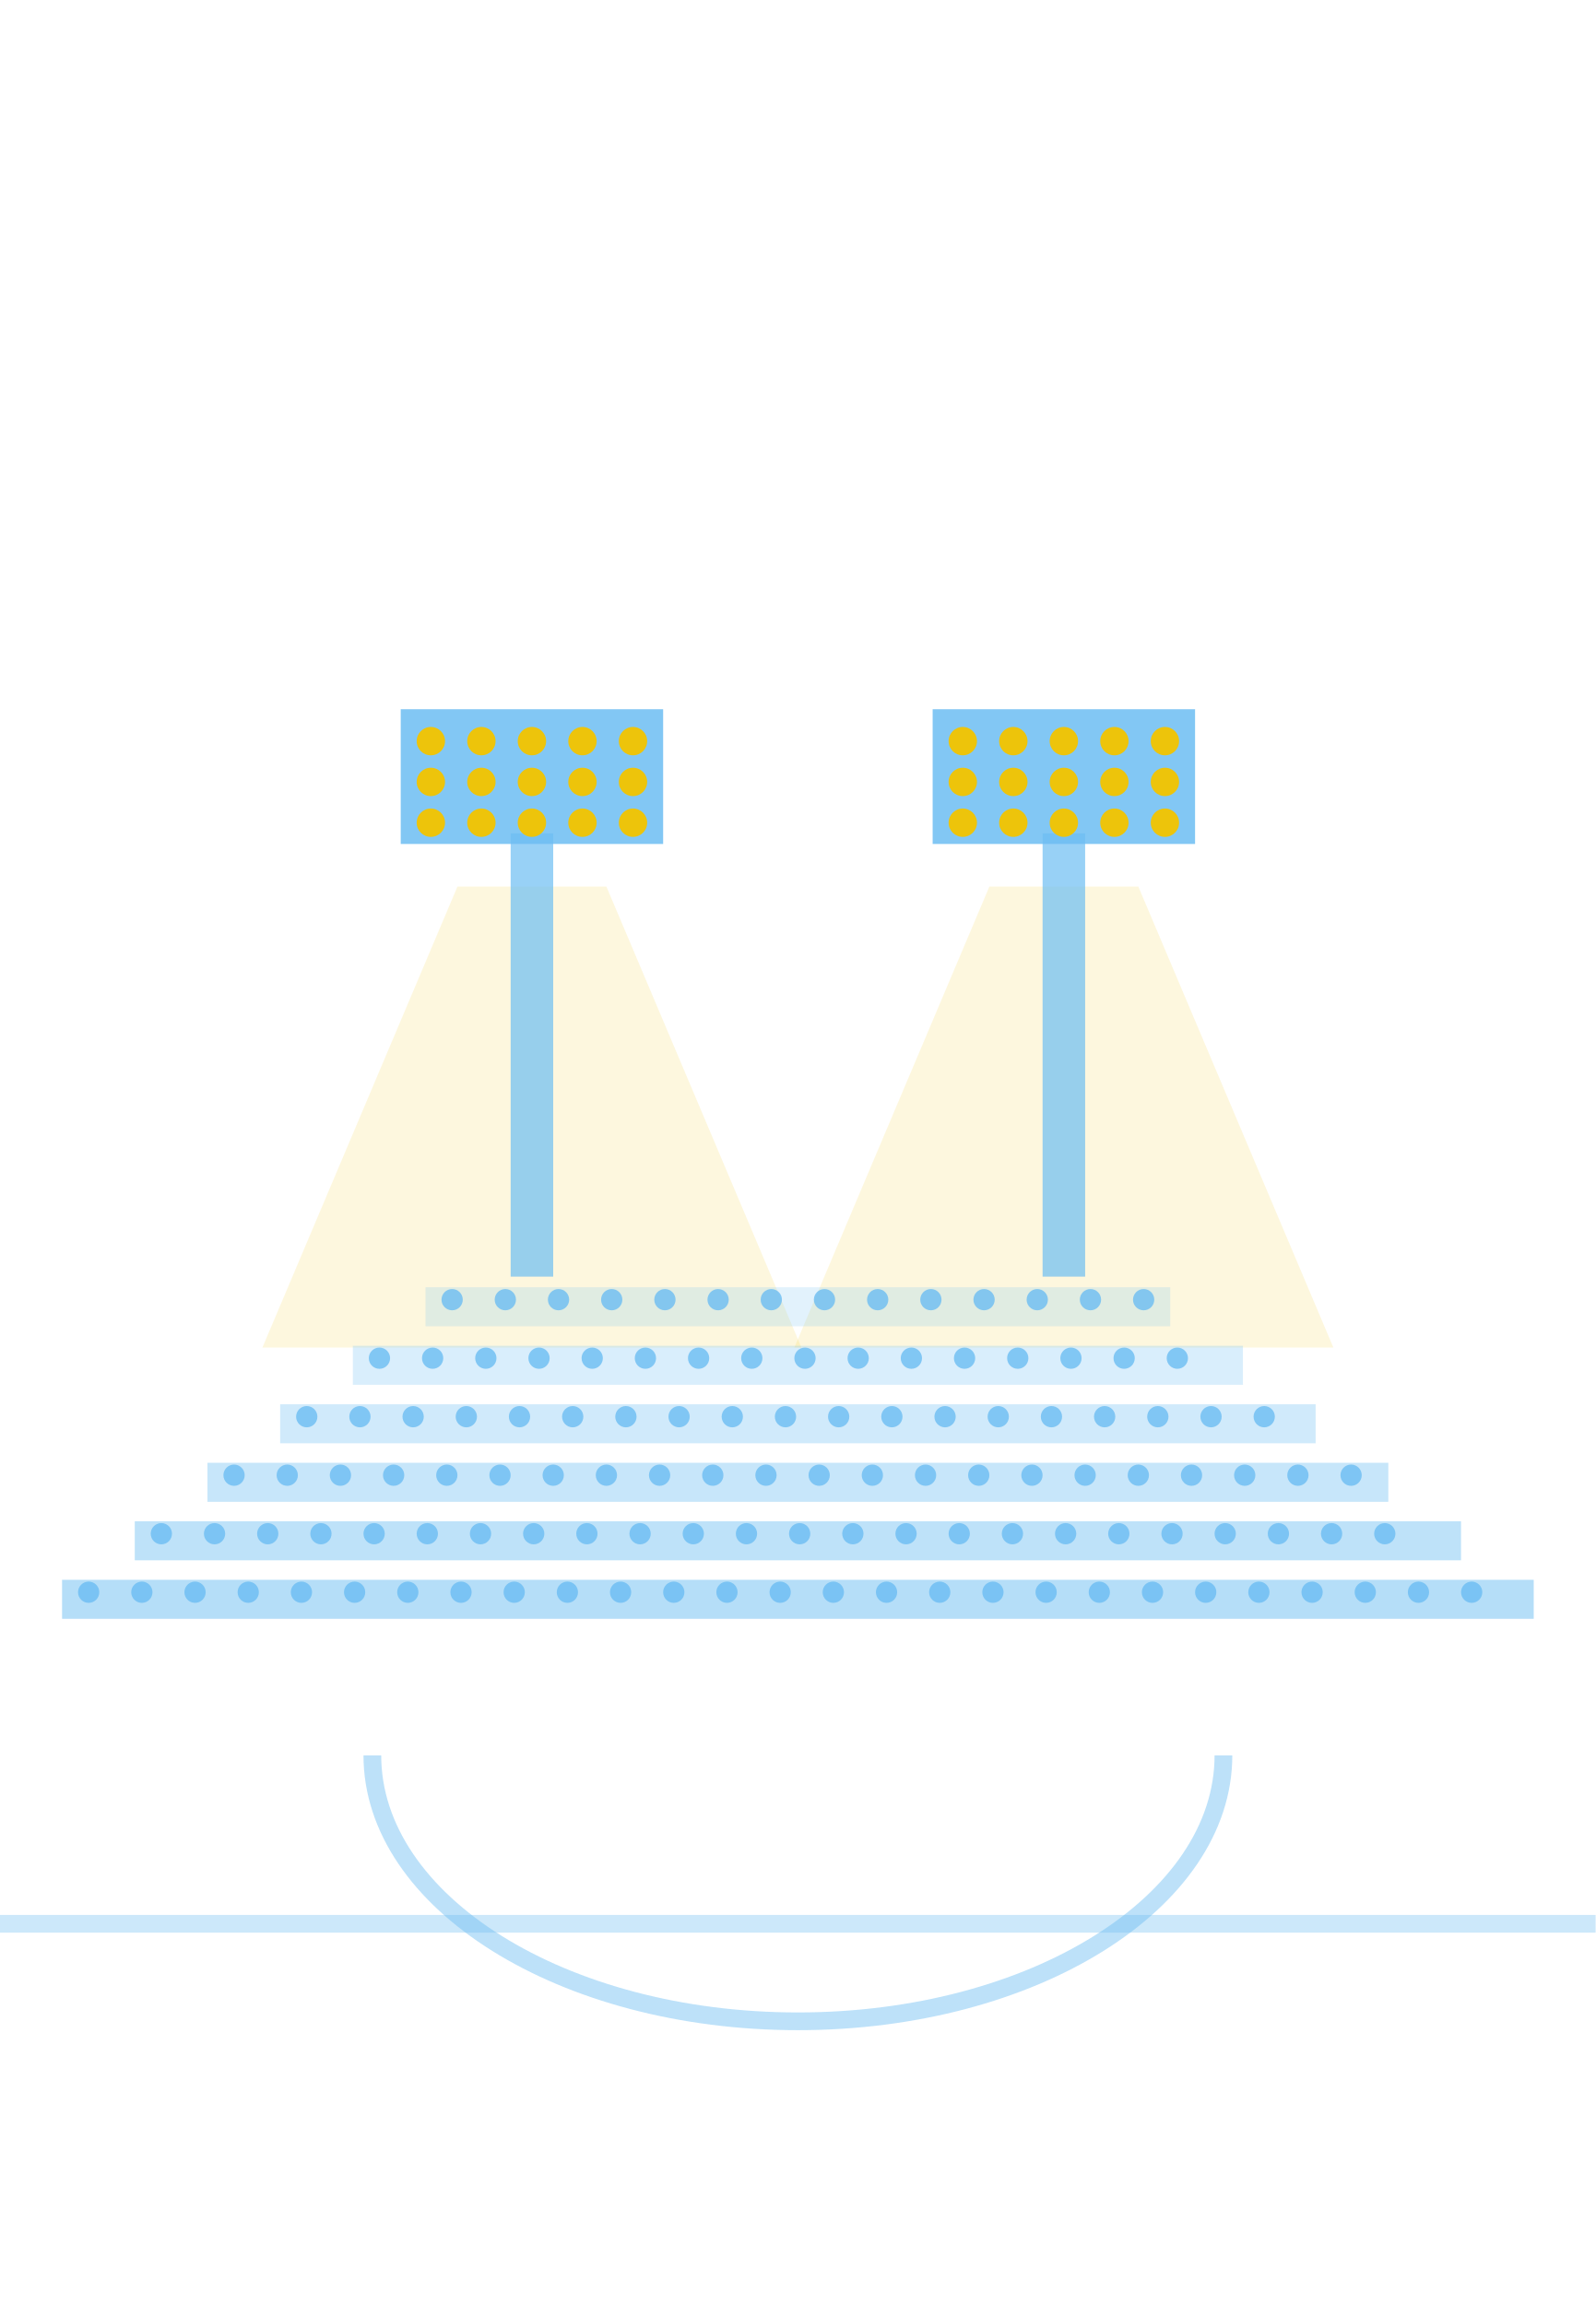
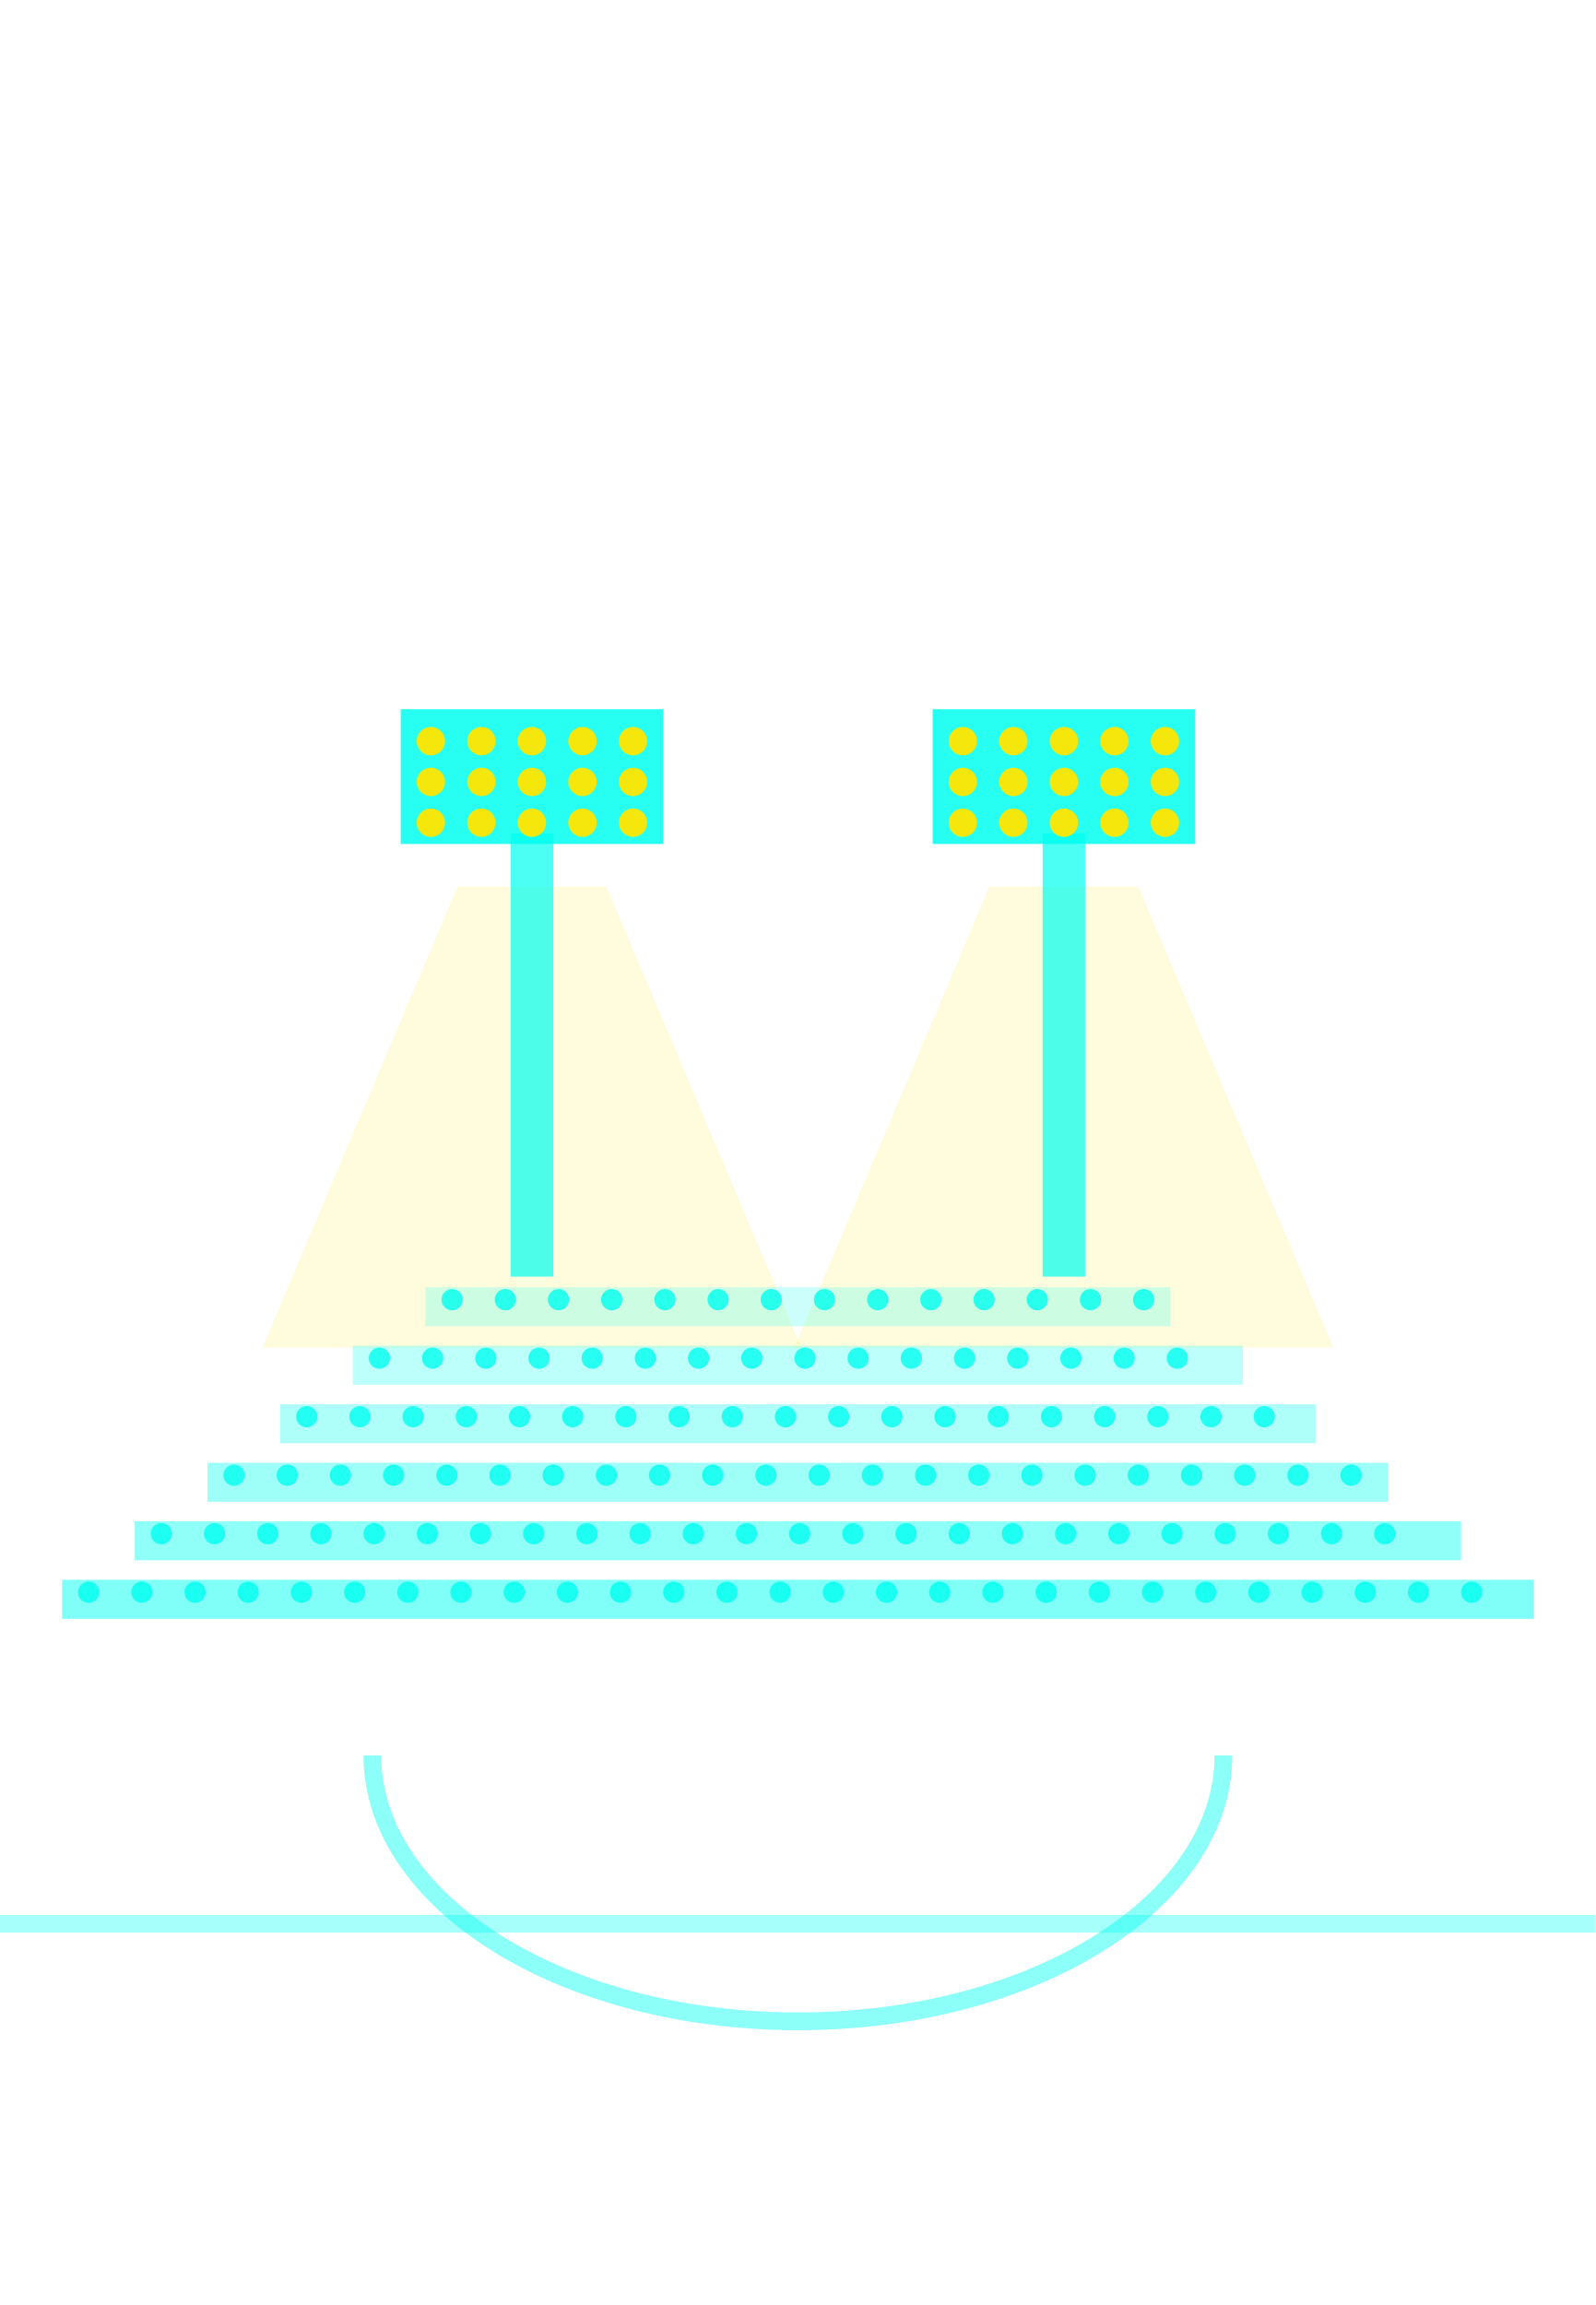
<svg xmlns="http://www.w3.org/2000/svg" viewBox="0 0 900 1300" width="900" height="1300" preserveAspectRatio="xMidYMid slice">
-   <path d="M 258 500 L 342 500 L 452 760 L 148 760 Z" fill="#f2c400" opacity="0.13" />
-   <path d="M 642 500 L 558 500 L 448 760 L 752 760 Z" fill="#f2c400" opacity="0.13" />
-   <rect x="288" y="470" width="24" height="250" fill="#6cbdf2" opacity="0.7" />
-   <rect x="226" y="400" width="148" height="76" fill="#6cbdf2" opacity="0.85" />
-   <circle cx="243" cy="418" r="8" fill="#f2c400" opacity="0.95" />
-   <circle cx="271.5" cy="418" r="8" fill="#f2c400" opacity="0.95" />
-   <circle cx="300" cy="418" r="8" fill="#f2c400" opacity="0.95" />
-   <circle cx="328.5" cy="418" r="8" fill="#f2c400" opacity="0.95" />
-   <circle cx="357" cy="418" r="8" fill="#f2c400" opacity="0.95" />
-   <circle cx="243" cy="441" r="8" fill="#f2c400" opacity="0.95" />
-   <circle cx="271.5" cy="441" r="8" fill="#f2c400" opacity="0.95" />
-   <circle cx="300" cy="441" r="8" fill="#f2c400" opacity="0.95" />
-   <circle cx="328.5" cy="441" r="8" fill="#f2c400" opacity="0.95" />
-   <circle cx="357" cy="441" r="8" fill="#f2c400" opacity="0.95" />
-   <circle cx="243" cy="464" r="8" fill="#f2c400" opacity="0.95" />
-   <circle cx="271.5" cy="464" r="8" fill="#f2c400" opacity="0.95" />
-   <circle cx="300" cy="464" r="8" fill="#f2c400" opacity="0.95" />
-   <circle cx="328.5" cy="464" r="8" fill="#f2c400" opacity="0.95" />
-   <circle cx="357" cy="464" r="8" fill="#f2c400" opacity="0.95" />
-   <rect x="588" y="470" width="24" height="250" fill="#6cbdf2" opacity="0.7" />
-   <rect x="526" y="400" width="148" height="76" fill="#6cbdf2" opacity="0.85" />
-   <circle cx="543" cy="418" r="8" fill="#f2c400" opacity="0.95" />
-   <circle cx="571.5" cy="418" r="8" fill="#f2c400" opacity="0.95" />
-   <circle cx="600" cy="418" r="8" fill="#f2c400" opacity="0.95" />
-   <circle cx="628.5" cy="418" r="8" fill="#f2c400" opacity="0.95" />
-   <circle cx="657" cy="418" r="8" fill="#f2c400" opacity="0.95" />
-   <circle cx="543" cy="441" r="8" fill="#f2c400" opacity="0.95" />
-   <circle cx="571.5" cy="441" r="8" fill="#f2c400" opacity="0.95" />
-   <circle cx="600" cy="441" r="8" fill="#f2c400" opacity="0.95" />
-   <circle cx="628.5" cy="441" r="8" fill="#f2c400" opacity="0.95" />
-   <circle cx="657" cy="441" r="8" fill="#f2c400" opacity="0.95" />
-   <circle cx="543" cy="464" r="8" fill="#f2c400" opacity="0.95" />
-   <circle cx="571.5" cy="464" r="8" fill="#f2c400" opacity="0.95" />
-   <circle cx="600" cy="464" r="8" fill="#f2c400" opacity="0.95" />
-   <circle cx="628.5" cy="464" r="8" fill="#f2c400" opacity="0.95" />
-   <circle cx="657" cy="464" r="8" fill="#f2c400" opacity="0.95" />
-   <rect x="240" y="726" width="420" height="22" fill="#6cbdf2" opacity="0.2" />
-   <circle cx="255" cy="733" r="6" fill="#6cbdf2" opacity="0.8" />
-   <circle cx="285" cy="733" r="6" fill="#6cbdf2" opacity="0.8" />
-   <circle cx="315" cy="733" r="6" fill="#6cbdf2" opacity="0.8" />
-   <circle cx="345" cy="733" r="6" fill="#6cbdf2" opacity="0.8" />
-   <circle cx="375" cy="733" r="6" fill="#6cbdf2" opacity="0.8" />
-   <circle cx="405" cy="733" r="6" fill="#6cbdf2" opacity="0.8" />
-   <circle cx="435" cy="733" r="6" fill="#6cbdf2" opacity="0.8" />
-   <circle cx="465" cy="733" r="6" fill="#6cbdf2" opacity="0.8" />
-   <circle cx="495" cy="733" r="6" fill="#6cbdf2" opacity="0.8" />
-   <circle cx="525" cy="733" r="6" fill="#6cbdf2" opacity="0.8" />
-   <circle cx="555" cy="733" r="6" fill="#6cbdf2" opacity="0.8" />
-   <circle cx="585" cy="733" r="6" fill="#6cbdf2" opacity="0.8" />
-   <circle cx="615" cy="733" r="6" fill="#6cbdf2" opacity="0.8" />
-   <circle cx="645" cy="733" r="6" fill="#6cbdf2" opacity="0.8" />
-   <rect x="199" y="759" width="502" height="22" fill="#6cbdf2" opacity="0.26" />
-   <circle cx="214" cy="766" r="6" fill="#6cbdf2" opacity="0.8" />
-   <circle cx="244" cy="766" r="6" fill="#6cbdf2" opacity="0.8" />
-   <circle cx="274" cy="766" r="6" fill="#6cbdf2" opacity="0.8" />
-   <circle cx="304" cy="766" r="6" fill="#6cbdf2" opacity="0.8" />
-   <circle cx="334" cy="766" r="6" fill="#6cbdf2" opacity="0.8" />
-   <circle cx="364" cy="766" r="6" fill="#6cbdf2" opacity="0.8" />
-   <circle cx="394" cy="766" r="6" fill="#6cbdf2" opacity="0.8" />
-   <circle cx="424" cy="766" r="6" fill="#6cbdf2" opacity="0.8" />
-   <circle cx="454" cy="766" r="6" fill="#6cbdf2" opacity="0.8" />
-   <circle cx="484" cy="766" r="6" fill="#6cbdf2" opacity="0.8" />
-   <circle cx="514" cy="766" r="6" fill="#6cbdf2" opacity="0.8" />
-   <circle cx="544" cy="766" r="6" fill="#6cbdf2" opacity="0.8" />
-   <circle cx="574" cy="766" r="6" fill="#6cbdf2" opacity="0.8" />
-   <circle cx="604" cy="766" r="6" fill="#6cbdf2" opacity="0.8" />
-   <circle cx="634" cy="766" r="6" fill="#6cbdf2" opacity="0.8" />
-   <circle cx="664" cy="766" r="6" fill="#6cbdf2" opacity="0.8" />
-   <rect x="158" y="792" width="584" height="22" fill="#6cbdf2" opacity="0.32" />
-   <circle cx="173" cy="799" r="6" fill="#6cbdf2" opacity="0.8" />
-   <circle cx="203" cy="799" r="6" fill="#6cbdf2" opacity="0.8" />
-   <circle cx="233" cy="799" r="6" fill="#6cbdf2" opacity="0.8" />
-   <circle cx="263" cy="799" r="6" fill="#6cbdf2" opacity="0.8" />
-   <circle cx="293" cy="799" r="6" fill="#6cbdf2" opacity="0.8" />
-   <circle cx="323" cy="799" r="6" fill="#6cbdf2" opacity="0.8" />
-   <circle cx="353" cy="799" r="6" fill="#6cbdf2" opacity="0.8" />
-   <circle cx="383" cy="799" r="6" fill="#6cbdf2" opacity="0.8" />
-   <circle cx="413" cy="799" r="6" fill="#6cbdf2" opacity="0.8" />
-   <circle cx="443" cy="799" r="6" fill="#6cbdf2" opacity="0.8" />
-   <circle cx="473" cy="799" r="6" fill="#6cbdf2" opacity="0.8" />
-   <circle cx="503" cy="799" r="6" fill="#6cbdf2" opacity="0.8" />
-   <circle cx="533" cy="799" r="6" fill="#6cbdf2" opacity="0.8" />
-   <circle cx="563" cy="799" r="6" fill="#6cbdf2" opacity="0.8" />
-   <circle cx="593" cy="799" r="6" fill="#6cbdf2" opacity="0.8" />
-   <circle cx="623" cy="799" r="6" fill="#6cbdf2" opacity="0.8" />
-   <circle cx="653" cy="799" r="6" fill="#6cbdf2" opacity="0.8" />
-   <circle cx="683" cy="799" r="6" fill="#6cbdf2" opacity="0.8" />
-   <circle cx="713" cy="799" r="6" fill="#6cbdf2" opacity="0.8" />
-   <rect x="117" y="825" width="666" height="22" fill="#6cbdf2" opacity="0.38" />
-   <circle cx="132" cy="832" r="6" fill="#6cbdf2" opacity="0.8" />
-   <circle cx="162" cy="832" r="6" fill="#6cbdf2" opacity="0.8" />
-   <circle cx="192" cy="832" r="6" fill="#6cbdf2" opacity="0.8" />
-   <circle cx="222" cy="832" r="6" fill="#6cbdf2" opacity="0.8" />
-   <circle cx="252" cy="832" r="6" fill="#6cbdf2" opacity="0.8" />
-   <circle cx="282" cy="832" r="6" fill="#6cbdf2" opacity="0.8" />
-   <circle cx="312" cy="832" r="6" fill="#6cbdf2" opacity="0.8" />
-   <circle cx="342" cy="832" r="6" fill="#6cbdf2" opacity="0.8" />
-   <circle cx="372" cy="832" r="6" fill="#6cbdf2" opacity="0.8" />
-   <circle cx="402" cy="832" r="6" fill="#6cbdf2" opacity="0.8" />
-   <circle cx="432" cy="832" r="6" fill="#6cbdf2" opacity="0.8" />
-   <circle cx="462" cy="832" r="6" fill="#6cbdf2" opacity="0.8" />
-   <circle cx="492" cy="832" r="6" fill="#6cbdf2" opacity="0.8" />
-   <circle cx="522" cy="832" r="6" fill="#6cbdf2" opacity="0.8" />
-   <circle cx="552" cy="832" r="6" fill="#6cbdf2" opacity="0.8" />
-   <circle cx="582" cy="832" r="6" fill="#6cbdf2" opacity="0.8" />
-   <circle cx="612" cy="832" r="6" fill="#6cbdf2" opacity="0.8" />
-   <circle cx="642" cy="832" r="6" fill="#6cbdf2" opacity="0.8" />
-   <circle cx="672" cy="832" r="6" fill="#6cbdf2" opacity="0.8" />
-   <circle cx="702" cy="832" r="6" fill="#6cbdf2" opacity="0.8" />
-   <circle cx="732" cy="832" r="6" fill="#6cbdf2" opacity="0.8" />
-   <circle cx="762" cy="832" r="6" fill="#6cbdf2" opacity="0.8" />
-   <rect x="76" y="858" width="748" height="22" fill="#6cbdf2" opacity="0.44" />
-   <circle cx="91" cy="865" r="6" fill="#6cbdf2" opacity="0.8" />
-   <circle cx="121" cy="865" r="6" fill="#6cbdf2" opacity="0.8" />
-   <circle cx="151" cy="865" r="6" fill="#6cbdf2" opacity="0.8" />
-   <circle cx="181" cy="865" r="6" fill="#6cbdf2" opacity="0.8" />
-   <circle cx="211" cy="865" r="6" fill="#6cbdf2" opacity="0.8" />
-   <circle cx="241" cy="865" r="6" fill="#6cbdf2" opacity="0.8" />
-   <circle cx="271" cy="865" r="6" fill="#6cbdf2" opacity="0.8" />
-   <circle cx="301" cy="865" r="6" fill="#6cbdf2" opacity="0.8" />
-   <circle cx="331" cy="865" r="6" fill="#6cbdf2" opacity="0.8" />
-   <circle cx="361" cy="865" r="6" fill="#6cbdf2" opacity="0.8" />
-   <circle cx="391" cy="865" r="6" fill="#6cbdf2" opacity="0.8" />
-   <circle cx="421" cy="865" r="6" fill="#6cbdf2" opacity="0.8" />
-   <circle cx="451" cy="865" r="6" fill="#6cbdf2" opacity="0.8" />
-   <circle cx="481" cy="865" r="6" fill="#6cbdf2" opacity="0.8" />
-   <circle cx="511" cy="865" r="6" fill="#6cbdf2" opacity="0.8" />
-   <circle cx="541" cy="865" r="6" fill="#6cbdf2" opacity="0.8" />
-   <circle cx="571" cy="865" r="6" fill="#6cbdf2" opacity="0.8" />
-   <circle cx="601" cy="865" r="6" fill="#6cbdf2" opacity="0.8" />
-   <circle cx="631" cy="865" r="6" fill="#6cbdf2" opacity="0.8" />
-   <circle cx="661" cy="865" r="6" fill="#6cbdf2" opacity="0.8" />
-   <circle cx="691" cy="865" r="6" fill="#6cbdf2" opacity="0.8" />
-   <circle cx="721" cy="865" r="6" fill="#6cbdf2" opacity="0.8" />
-   <circle cx="751" cy="865" r="6" fill="#6cbdf2" opacity="0.8" />
-   <circle cx="781" cy="865" r="6" fill="#6cbdf2" opacity="0.8" />
-   <rect x="35" y="891" width="830" height="22" fill="#6cbdf2" opacity="0.5" />
-   <circle cx="50" cy="898" r="6" fill="#6cbdf2" opacity="0.8" />
-   <circle cx="80" cy="898" r="6" fill="#6cbdf2" opacity="0.8" />
-   <circle cx="110" cy="898" r="6" fill="#6cbdf2" opacity="0.8" />
-   <circle cx="140" cy="898" r="6" fill="#6cbdf2" opacity="0.8" />
-   <circle cx="170" cy="898" r="6" fill="#6cbdf2" opacity="0.8" />
-   <circle cx="200" cy="898" r="6" fill="#6cbdf2" opacity="0.8" />
-   <circle cx="230" cy="898" r="6" fill="#6cbdf2" opacity="0.8" />
-   <circle cx="260" cy="898" r="6" fill="#6cbdf2" opacity="0.8" />
-   <circle cx="290" cy="898" r="6" fill="#6cbdf2" opacity="0.8" />
-   <circle cx="320" cy="898" r="6" fill="#6cbdf2" opacity="0.8" />
-   <circle cx="350" cy="898" r="6" fill="#6cbdf2" opacity="0.8" />
-   <circle cx="380" cy="898" r="6" fill="#6cbdf2" opacity="0.8" />
-   <circle cx="410" cy="898" r="6" fill="#6cbdf2" opacity="0.8" />
-   <circle cx="440" cy="898" r="6" fill="#6cbdf2" opacity="0.8" />
-   <circle cx="470" cy="898" r="6" fill="#6cbdf2" opacity="0.8" />
-   <circle cx="500" cy="898" r="6" fill="#6cbdf2" opacity="0.8" />
-   <circle cx="530" cy="898" r="6" fill="#6cbdf2" opacity="0.8" />
-   <circle cx="560" cy="898" r="6" fill="#6cbdf2" opacity="0.8" />
-   <circle cx="590" cy="898" r="6" fill="#6cbdf2" opacity="0.8" />
-   <circle cx="620" cy="898" r="6" fill="#6cbdf2" opacity="0.8" />
-   <circle cx="650" cy="898" r="6" fill="#6cbdf2" opacity="0.8" />
-   <circle cx="680" cy="898" r="6" fill="#6cbdf2" opacity="0.8" />
-   <circle cx="710" cy="898" r="6" fill="#6cbdf2" opacity="0.8" />
-   <circle cx="740" cy="898" r="6" fill="#6cbdf2" opacity="0.8" />
-   <circle cx="770" cy="898" r="6" fill="#6cbdf2" opacity="0.8" />
-   <circle cx="800" cy="898" r="6" fill="#6cbdf2" opacity="0.8" />
-   <circle cx="830" cy="898" r="6" fill="#6cbdf2" opacity="0.8" />
-   <path d="M 210 990 a 240 150 0 0 0 480 0" fill="none" stroke="#6cbdf2" stroke-width="10" opacity=".45" />
-   <rect x="0" y="1080" width="900" height="10" fill="#6cbdf2" opacity="0.35" />
+   <path d="M 258 500 L 342 500 L 452 760 L 148 760 Z" fill="#ffe600" opacity="0.13" />
+   <path d="M 642 500 L 558 500 L 448 760 L 752 760 Z" fill="#ffe600" opacity="0.13" />
+   <rect x="288" y="470" width="24" height="250" fill="#00fff0" opacity="0.7" />
+   <rect x="226" y="400" width="148" height="76" fill="#00fff0" opacity="0.85" />
+   <circle cx="243" cy="418" r="8" fill="#ffe600" opacity="0.95" />
+   <circle cx="271.5" cy="418" r="8" fill="#ffe600" opacity="0.95" />
+   <circle cx="300" cy="418" r="8" fill="#ffe600" opacity="0.95" />
+   <circle cx="328.5" cy="418" r="8" fill="#ffe600" opacity="0.95" />
+   <circle cx="357" cy="418" r="8" fill="#ffe600" opacity="0.95" />
+   <circle cx="243" cy="441" r="8" fill="#ffe600" opacity="0.95" />
+   <circle cx="271.5" cy="441" r="8" fill="#ffe600" opacity="0.95" />
+   <circle cx="300" cy="441" r="8" fill="#ffe600" opacity="0.95" />
+   <circle cx="328.5" cy="441" r="8" fill="#ffe600" opacity="0.95" />
+   <circle cx="357" cy="441" r="8" fill="#ffe600" opacity="0.95" />
+   <circle cx="243" cy="464" r="8" fill="#ffe600" opacity="0.95" />
+   <circle cx="271.5" cy="464" r="8" fill="#ffe600" opacity="0.95" />
+   <circle cx="300" cy="464" r="8" fill="#ffe600" opacity="0.95" />
+   <circle cx="328.5" cy="464" r="8" fill="#ffe600" opacity="0.95" />
+   <circle cx="357" cy="464" r="8" fill="#ffe600" opacity="0.95" />
+   <rect x="588" y="470" width="24" height="250" fill="#00fff0" opacity="0.7" />
+   <rect x="526" y="400" width="148" height="76" fill="#00fff0" opacity="0.85" />
+   <circle cx="543" cy="418" r="8" fill="#ffe600" opacity="0.95" />
+   <circle cx="571.5" cy="418" r="8" fill="#ffe600" opacity="0.95" />
+   <circle cx="600" cy="418" r="8" fill="#ffe600" opacity="0.95" />
+   <circle cx="628.5" cy="418" r="8" fill="#ffe600" opacity="0.95" />
+   <circle cx="657" cy="418" r="8" fill="#ffe600" opacity="0.95" />
+   <circle cx="543" cy="441" r="8" fill="#ffe600" opacity="0.95" />
+   <circle cx="571.5" cy="441" r="8" fill="#ffe600" opacity="0.95" />
+   <circle cx="600" cy="441" r="8" fill="#ffe600" opacity="0.95" />
+   <circle cx="628.5" cy="441" r="8" fill="#ffe600" opacity="0.95" />
+   <circle cx="657" cy="441" r="8" fill="#ffe600" opacity="0.95" />
+   <circle cx="543" cy="464" r="8" fill="#ffe600" opacity="0.95" />
+   <circle cx="571.5" cy="464" r="8" fill="#ffe600" opacity="0.95" />
+   <circle cx="600" cy="464" r="8" fill="#ffe600" opacity="0.95" />
+   <circle cx="628.5" cy="464" r="8" fill="#ffe600" opacity="0.95" />
+   <circle cx="657" cy="464" r="8" fill="#ffe600" opacity="0.95" />
+   <rect x="240" y="726" width="420" height="22" fill="#00fff0" opacity="0.2" />
+   <circle cx="255" cy="733" r="6" fill="#00fff0" opacity="0.8" />
+   <circle cx="285" cy="733" r="6" fill="#00fff0" opacity="0.8" />
+   <circle cx="315" cy="733" r="6" fill="#00fff0" opacity="0.8" />
+   <circle cx="345" cy="733" r="6" fill="#00fff0" opacity="0.8" />
+   <circle cx="375" cy="733" r="6" fill="#00fff0" opacity="0.8" />
+   <circle cx="405" cy="733" r="6" fill="#00fff0" opacity="0.8" />
+   <circle cx="435" cy="733" r="6" fill="#00fff0" opacity="0.8" />
+   <circle cx="465" cy="733" r="6" fill="#00fff0" opacity="0.8" />
+   <circle cx="495" cy="733" r="6" fill="#00fff0" opacity="0.8" />
+   <circle cx="525" cy="733" r="6" fill="#00fff0" opacity="0.8" />
+   <circle cx="555" cy="733" r="6" fill="#00fff0" opacity="0.8" />
+   <circle cx="585" cy="733" r="6" fill="#00fff0" opacity="0.8" />
+   <circle cx="615" cy="733" r="6" fill="#00fff0" opacity="0.8" />
+   <circle cx="645" cy="733" r="6" fill="#00fff0" opacity="0.8" />
+   <rect x="199" y="759" width="502" height="22" fill="#00fff0" opacity="0.26" />
+   <circle cx="214" cy="766" r="6" fill="#00fff0" opacity="0.8" />
+   <circle cx="244" cy="766" r="6" fill="#00fff0" opacity="0.8" />
+   <circle cx="274" cy="766" r="6" fill="#00fff0" opacity="0.8" />
+   <circle cx="304" cy="766" r="6" fill="#00fff0" opacity="0.8" />
+   <circle cx="334" cy="766" r="6" fill="#00fff0" opacity="0.8" />
+   <circle cx="364" cy="766" r="6" fill="#00fff0" opacity="0.8" />
+   <circle cx="394" cy="766" r="6" fill="#00fff0" opacity="0.8" />
+   <circle cx="424" cy="766" r="6" fill="#00fff0" opacity="0.8" />
+   <circle cx="454" cy="766" r="6" fill="#00fff0" opacity="0.8" />
+   <circle cx="484" cy="766" r="6" fill="#00fff0" opacity="0.8" />
+   <circle cx="514" cy="766" r="6" fill="#00fff0" opacity="0.8" />
+   <circle cx="544" cy="766" r="6" fill="#00fff0" opacity="0.8" />
+   <circle cx="574" cy="766" r="6" fill="#00fff0" opacity="0.8" />
+   <circle cx="604" cy="766" r="6" fill="#00fff0" opacity="0.8" />
+   <circle cx="634" cy="766" r="6" fill="#00fff0" opacity="0.8" />
+   <circle cx="664" cy="766" r="6" fill="#00fff0" opacity="0.8" />
+   <rect x="158" y="792" width="584" height="22" fill="#00fff0" opacity="0.32" />
+   <circle cx="173" cy="799" r="6" fill="#00fff0" opacity="0.8" />
+   <circle cx="203" cy="799" r="6" fill="#00fff0" opacity="0.8" />
+   <circle cx="233" cy="799" r="6" fill="#00fff0" opacity="0.8" />
+   <circle cx="263" cy="799" r="6" fill="#00fff0" opacity="0.8" />
+   <circle cx="293" cy="799" r="6" fill="#00fff0" opacity="0.8" />
+   <circle cx="323" cy="799" r="6" fill="#00fff0" opacity="0.8" />
+   <circle cx="353" cy="799" r="6" fill="#00fff0" opacity="0.8" />
+   <circle cx="383" cy="799" r="6" fill="#00fff0" opacity="0.8" />
+   <circle cx="413" cy="799" r="6" fill="#00fff0" opacity="0.8" />
+   <circle cx="443" cy="799" r="6" fill="#00fff0" opacity="0.8" />
+   <circle cx="473" cy="799" r="6" fill="#00fff0" opacity="0.8" />
+   <circle cx="503" cy="799" r="6" fill="#00fff0" opacity="0.8" />
+   <circle cx="533" cy="799" r="6" fill="#00fff0" opacity="0.8" />
+   <circle cx="563" cy="799" r="6" fill="#00fff0" opacity="0.8" />
+   <circle cx="593" cy="799" r="6" fill="#00fff0" opacity="0.8" />
+   <circle cx="623" cy="799" r="6" fill="#00fff0" opacity="0.8" />
+   <circle cx="653" cy="799" r="6" fill="#00fff0" opacity="0.8" />
+   <circle cx="683" cy="799" r="6" fill="#00fff0" opacity="0.8" />
+   <circle cx="713" cy="799" r="6" fill="#00fff0" opacity="0.8" />
+   <rect x="117" y="825" width="666" height="22" fill="#00fff0" opacity="0.38" />
+   <circle cx="132" cy="832" r="6" fill="#00fff0" opacity="0.8" />
+   <circle cx="162" cy="832" r="6" fill="#00fff0" opacity="0.8" />
+   <circle cx="192" cy="832" r="6" fill="#00fff0" opacity="0.8" />
+   <circle cx="222" cy="832" r="6" fill="#00fff0" opacity="0.8" />
+   <circle cx="252" cy="832" r="6" fill="#00fff0" opacity="0.8" />
+   <circle cx="282" cy="832" r="6" fill="#00fff0" opacity="0.8" />
+   <circle cx="312" cy="832" r="6" fill="#00fff0" opacity="0.8" />
+   <circle cx="342" cy="832" r="6" fill="#00fff0" opacity="0.8" />
+   <circle cx="372" cy="832" r="6" fill="#00fff0" opacity="0.8" />
+   <circle cx="402" cy="832" r="6" fill="#00fff0" opacity="0.8" />
+   <circle cx="432" cy="832" r="6" fill="#00fff0" opacity="0.8" />
+   <circle cx="462" cy="832" r="6" fill="#00fff0" opacity="0.8" />
+   <circle cx="492" cy="832" r="6" fill="#00fff0" opacity="0.8" />
+   <circle cx="522" cy="832" r="6" fill="#00fff0" opacity="0.8" />
+   <circle cx="552" cy="832" r="6" fill="#00fff0" opacity="0.8" />
+   <circle cx="582" cy="832" r="6" fill="#00fff0" opacity="0.8" />
+   <circle cx="612" cy="832" r="6" fill="#00fff0" opacity="0.8" />
+   <circle cx="642" cy="832" r="6" fill="#00fff0" opacity="0.8" />
+   <circle cx="672" cy="832" r="6" fill="#00fff0" opacity="0.8" />
+   <circle cx="702" cy="832" r="6" fill="#00fff0" opacity="0.8" />
+   <circle cx="732" cy="832" r="6" fill="#00fff0" opacity="0.8" />
+   <circle cx="762" cy="832" r="6" fill="#00fff0" opacity="0.8" />
+   <rect x="76" y="858" width="748" height="22" fill="#00fff0" opacity="0.44" />
+   <circle cx="91" cy="865" r="6" fill="#00fff0" opacity="0.8" />
+   <circle cx="121" cy="865" r="6" fill="#00fff0" opacity="0.8" />
+   <circle cx="151" cy="865" r="6" fill="#00fff0" opacity="0.8" />
+   <circle cx="181" cy="865" r="6" fill="#00fff0" opacity="0.8" />
+   <circle cx="211" cy="865" r="6" fill="#00fff0" opacity="0.8" />
+   <circle cx="241" cy="865" r="6" fill="#00fff0" opacity="0.8" />
+   <circle cx="271" cy="865" r="6" fill="#00fff0" opacity="0.8" />
+   <circle cx="301" cy="865" r="6" fill="#00fff0" opacity="0.8" />
+   <circle cx="331" cy="865" r="6" fill="#00fff0" opacity="0.8" />
+   <circle cx="361" cy="865" r="6" fill="#00fff0" opacity="0.8" />
+   <circle cx="391" cy="865" r="6" fill="#00fff0" opacity="0.8" />
+   <circle cx="421" cy="865" r="6" fill="#00fff0" opacity="0.8" />
+   <circle cx="451" cy="865" r="6" fill="#00fff0" opacity="0.8" />
+   <circle cx="481" cy="865" r="6" fill="#00fff0" opacity="0.8" />
+   <circle cx="511" cy="865" r="6" fill="#00fff0" opacity="0.8" />
+   <circle cx="541" cy="865" r="6" fill="#00fff0" opacity="0.8" />
+   <circle cx="571" cy="865" r="6" fill="#00fff0" opacity="0.8" />
+   <circle cx="601" cy="865" r="6" fill="#00fff0" opacity="0.8" />
+   <circle cx="631" cy="865" r="6" fill="#00fff0" opacity="0.8" />
+   <circle cx="661" cy="865" r="6" fill="#00fff0" opacity="0.8" />
+   <circle cx="691" cy="865" r="6" fill="#00fff0" opacity="0.8" />
+   <circle cx="721" cy="865" r="6" fill="#00fff0" opacity="0.8" />
+   <circle cx="751" cy="865" r="6" fill="#00fff0" opacity="0.8" />
+   <circle cx="781" cy="865" r="6" fill="#00fff0" opacity="0.8" />
+   <rect x="35" y="891" width="830" height="22" fill="#00fff0" opacity="0.5" />
+   <circle cx="50" cy="898" r="6" fill="#00fff0" opacity="0.8" />
+   <circle cx="80" cy="898" r="6" fill="#00fff0" opacity="0.8" />
+   <circle cx="110" cy="898" r="6" fill="#00fff0" opacity="0.8" />
+   <circle cx="140" cy="898" r="6" fill="#00fff0" opacity="0.8" />
+   <circle cx="170" cy="898" r="6" fill="#00fff0" opacity="0.8" />
+   <circle cx="200" cy="898" r="6" fill="#00fff0" opacity="0.8" />
+   <circle cx="230" cy="898" r="6" fill="#00fff0" opacity="0.8" />
+   <circle cx="260" cy="898" r="6" fill="#00fff0" opacity="0.8" />
+   <circle cx="290" cy="898" r="6" fill="#00fff0" opacity="0.8" />
+   <circle cx="320" cy="898" r="6" fill="#00fff0" opacity="0.8" />
+   <circle cx="350" cy="898" r="6" fill="#00fff0" opacity="0.8" />
+   <circle cx="380" cy="898" r="6" fill="#00fff0" opacity="0.8" />
+   <circle cx="410" cy="898" r="6" fill="#00fff0" opacity="0.8" />
+   <circle cx="440" cy="898" r="6" fill="#00fff0" opacity="0.8" />
+   <circle cx="470" cy="898" r="6" fill="#00fff0" opacity="0.8" />
+   <circle cx="500" cy="898" r="6" fill="#00fff0" opacity="0.8" />
+   <circle cx="530" cy="898" r="6" fill="#00fff0" opacity="0.8" />
+   <circle cx="560" cy="898" r="6" fill="#00fff0" opacity="0.8" />
+   <circle cx="590" cy="898" r="6" fill="#00fff0" opacity="0.8" />
+   <circle cx="620" cy="898" r="6" fill="#00fff0" opacity="0.8" />
+   <circle cx="650" cy="898" r="6" fill="#00fff0" opacity="0.8" />
+   <circle cx="680" cy="898" r="6" fill="#00fff0" opacity="0.8" />
+   <circle cx="710" cy="898" r="6" fill="#00fff0" opacity="0.8" />
+   <circle cx="740" cy="898" r="6" fill="#00fff0" opacity="0.8" />
+   <circle cx="770" cy="898" r="6" fill="#00fff0" opacity="0.8" />
+   <circle cx="800" cy="898" r="6" fill="#00fff0" opacity="0.8" />
+   <circle cx="830" cy="898" r="6" fill="#00fff0" opacity="0.8" />
+   <path d="M 210 990 a 240 150 0 0 0 480 0" fill="none" stroke="#00fff0" stroke-width="10" opacity=".45" />
+   <rect x="0" y="1080" width="900" height="10" fill="#00fff0" opacity="0.35" />
</svg>
